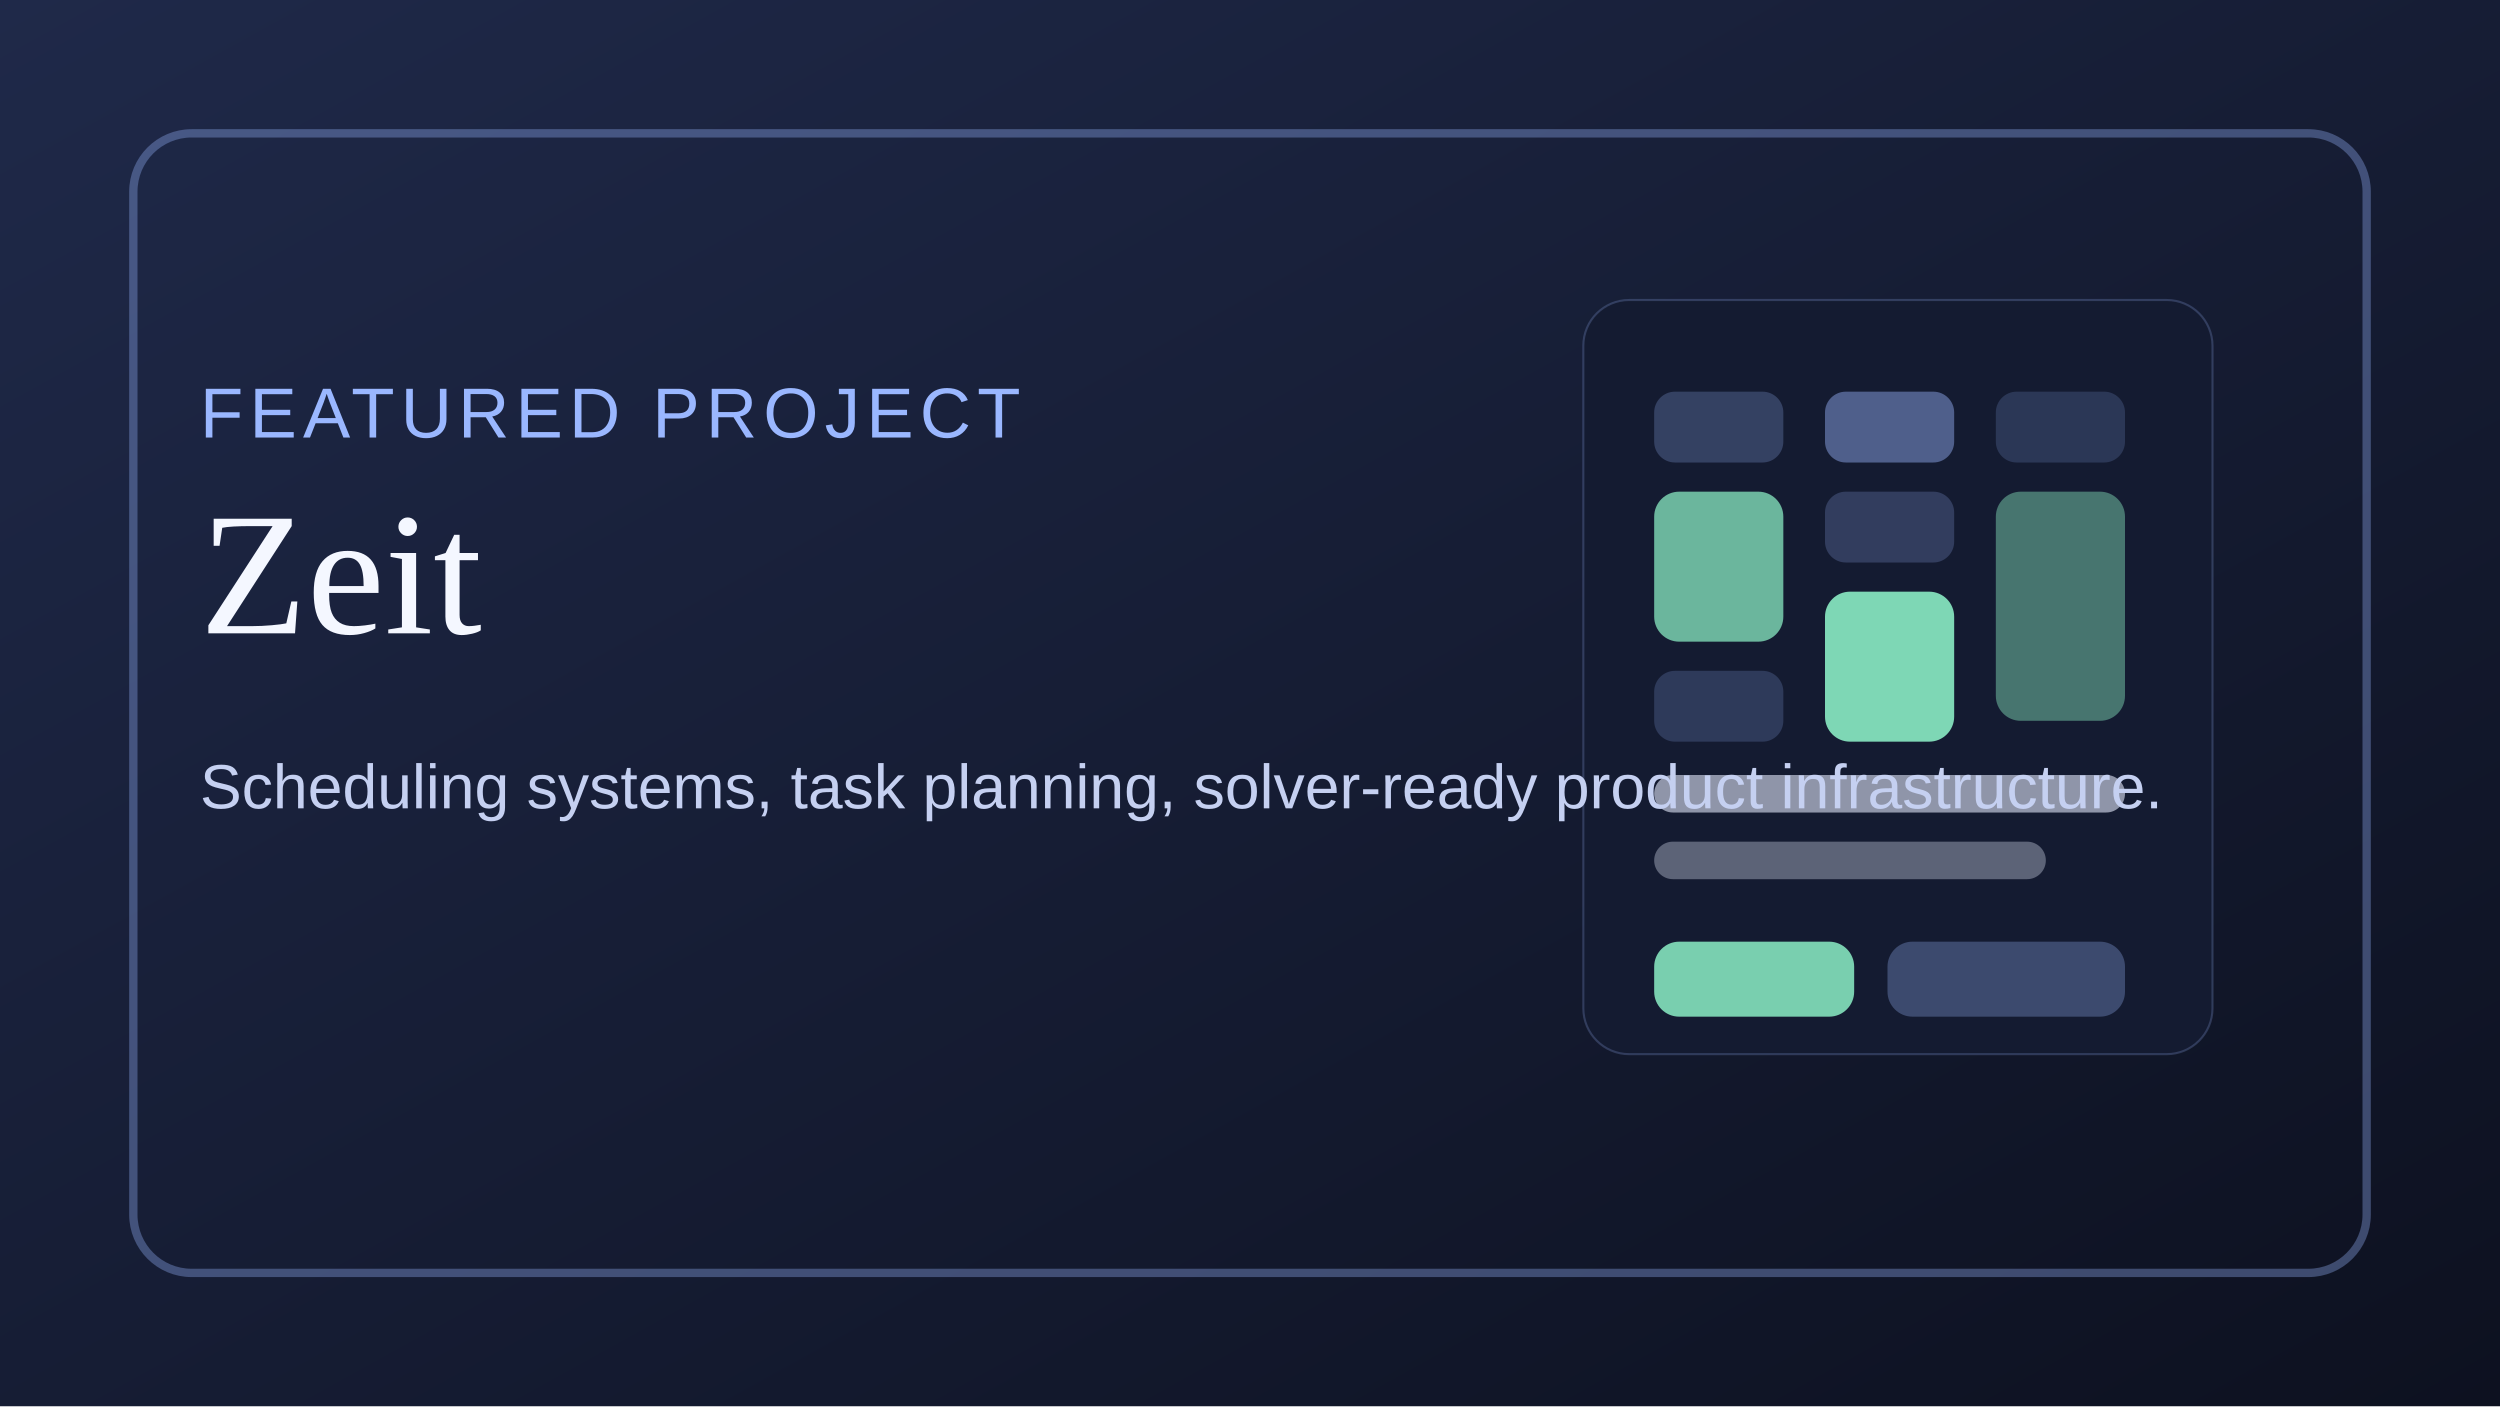
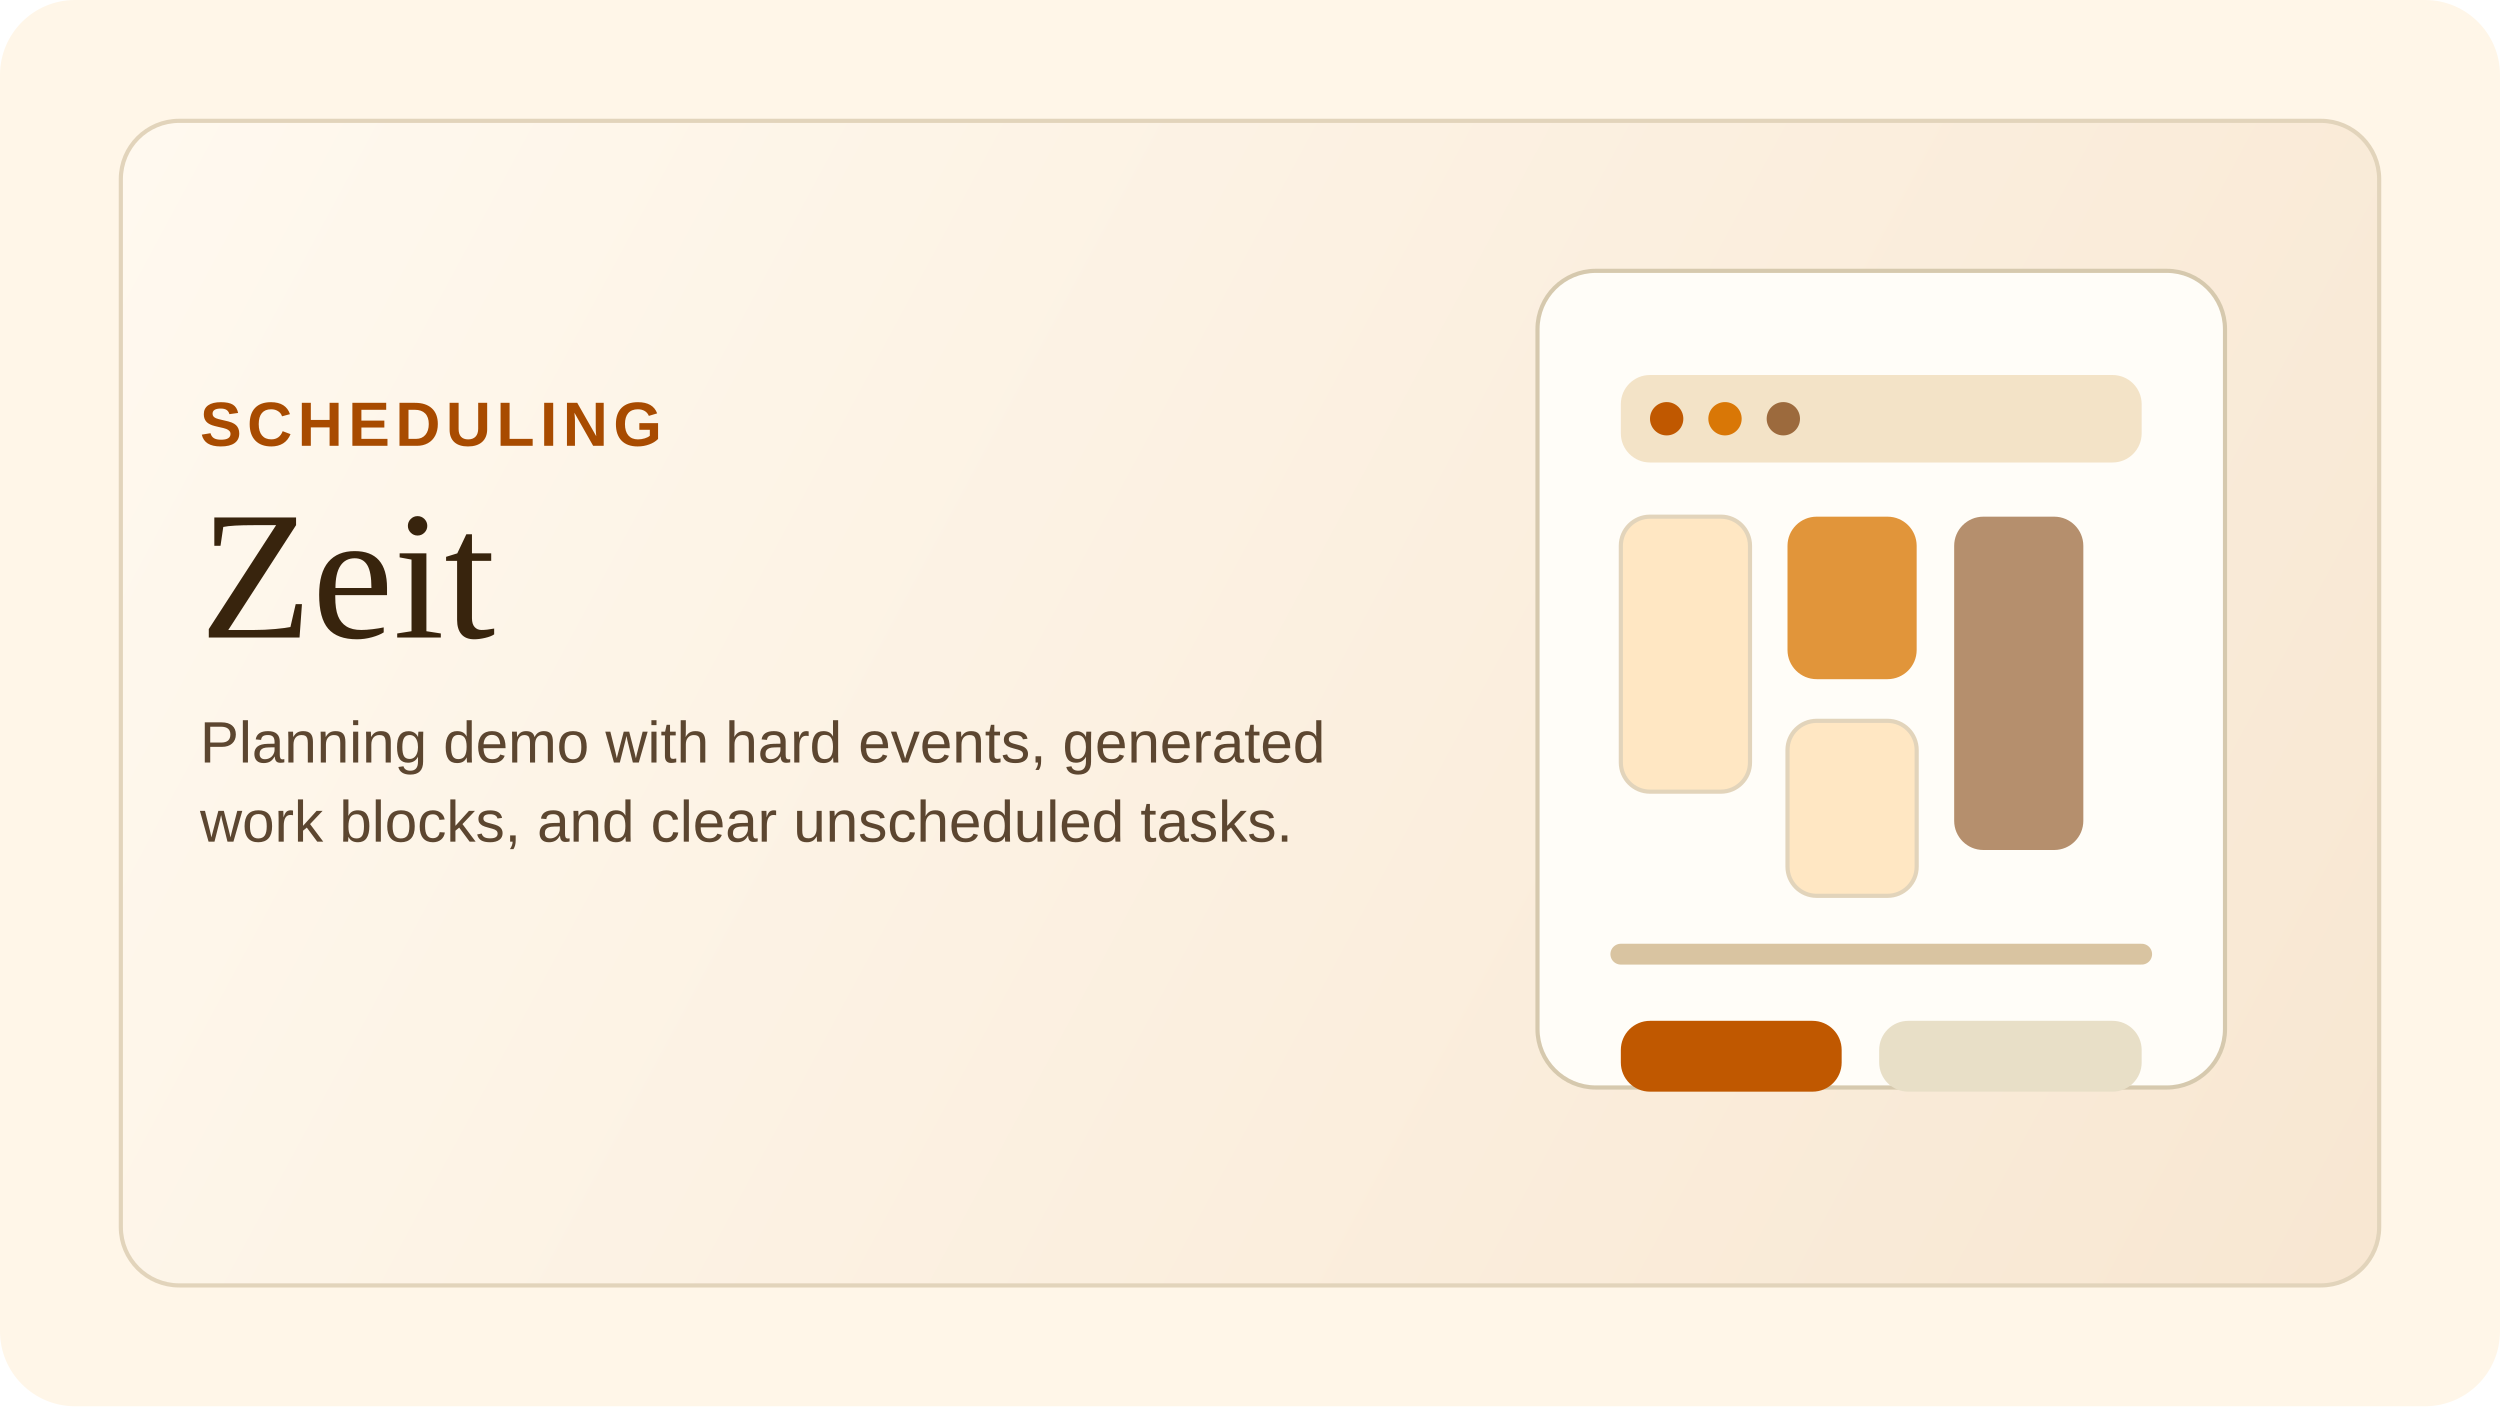
<svg xmlns="http://www.w3.org/2000/svg" width="1200" height="675" viewBox="0 0 1200 675" role="img" aria-labelledby="title desc">
  <defs>
-     <linearGradient id="bg" x1="0" y1="0" x2="1" y2="1">
-       <stop offset="0%" stop-color="#1f2949" />
-       <stop offset="100%" stop-color="#0d1120" />
+     <linearGradient id="bg" x1="70" y1="56" x2="1120" y2="620" gradientUnits="userSpaceOnUse">
+       <stop stop-color="#FFF9EF" />
+       <stop offset="1" stop-color="#F8E7D2" />
    </linearGradient>
  </defs>
-   <rect width="1200" height="675" fill="url(#bg)" />
-   <rect x="64" y="64" width="1072" height="547" rx="28" fill="none" stroke="#9ab7ff" stroke-opacity="0.34" stroke-width="4" />
-   <rect x="760" y="144" width="302" height="362" rx="22" fill="#141b31" stroke="#9ab7ff" stroke-opacity="0.22" />
-   <rect x="794" y="188" width="62" height="34" rx="10" fill="#9ab7ff" fill-opacity="0.24" />
-   <rect x="876" y="188" width="62" height="34" rx="10" fill="#9ab7ff" fill-opacity="0.44" />
-   <rect x="958" y="188" width="62" height="34" rx="10" fill="#9ab7ff" fill-opacity="0.18" />
-   <rect x="794" y="236" width="62" height="72" rx="12" fill="#8df1c7" fill-opacity="0.72" />
-   <rect x="876" y="236" width="62" height="34" rx="10" fill="#9ab7ff" fill-opacity="0.22" />
-   <rect x="958" y="236" width="62" height="110" rx="12" fill="#8df1c7" fill-opacity="0.42" />
-   <rect x="794" y="322" width="62" height="34" rx="10" fill="#9ab7ff" fill-opacity="0.2" />
-   <rect x="876" y="284" width="62" height="72" rx="12" fill="#8df1c7" fill-opacity="0.88" />
-   <rect x="794" y="372" width="226" height="18" rx="9" fill="#e8eeff" fill-opacity="0.58" />
-   <rect x="794" y="404" width="188" height="18" rx="9" fill="#e8eeff" fill-opacity="0.34" />
-   <rect x="794" y="452" width="96" height="36" rx="12" fill="#8df1c7" fill-opacity="0.84" />
-   <rect x="906" y="452" width="114" height="36" rx="12" fill="#9ab7ff" fill-opacity="0.3" />
-   <text x="96" y="210" fill="#9ab7ff" font-family="Space Grotesk, Arial, sans-serif" font-size="34" letter-spacing="3">FEATURED PROJECT</text>
-   <text x="96" y="304" fill="#f4f7ff" font-family="Source Serif 4, Georgia, serif" font-size="84">Zeit</text>
-   <text x="96" y="388" fill="#c5d0f1" font-family="Space Grotesk, Arial, sans-serif" font-size="30">Scheduling systems, task planning, solver-ready product infrastructure.</text>
+   <rect width="1200" height="675" rx="36" fill="#FFF6E8" />
+   <rect x="58" y="58" width="1084" height="559" rx="28" fill="url(#bg)" stroke="#E2D4BB" stroke-width="2" />
+   <text x="96" y="214" fill="#A84B00" font-family="Space Grotesk, Arial, sans-serif" font-size="30" font-weight="700" letter-spacing="2.6">SCHEDULING</text>
+   <text x="96" y="306" fill="#38240D" font-family="Source Serif 4, Georgia, serif" font-size="88">Zeit</text>
+   <text x="96" y="366" fill="#5C4630" font-family="Space Grotesk, Arial, sans-serif" font-size="28">Planning demo with hard events, generated</text>
+   <text x="96" y="404" fill="#5C4630" font-family="Space Grotesk, Arial, sans-serif" font-size="28">work blocks, and clear unscheduled tasks.</text>
+   <rect x="738" y="130" width="330" height="392" rx="28" fill="#FFFDF8" stroke="#D6C9AE" stroke-width="2" />
+   <rect x="778" y="180" width="250" height="42" rx="14" fill="#F3E3C7" />
+   <rect x="778" y="248" width="62" height="132" rx="14" fill="#FFE7C3" stroke="#E2D4BB" stroke-width="2" />
+   <rect x="858" y="248" width="62" height="78" rx="14" fill="#D97706" fill-opacity="0.78" />
+   <rect x="938" y="248" width="62" height="160" rx="14" fill="#9C6A3D" fill-opacity="0.74" />
+   <rect x="858" y="346" width="62" height="84" rx="14" fill="#FFE7C3" stroke="#E2D4BB" stroke-width="2" />
+   <path d="M778 458 H1028" stroke="#D9C4A1" stroke-width="10" stroke-linecap="round" />
+   <rect x="778" y="490" width="106" height="34" rx="14" fill="#C05800" />
+   <rect x="902" y="490" width="126" height="34" rx="14" fill="#E8DFC7" />
+   <circle cx="800" cy="201" r="8" fill="#C05800" />
+   <circle cx="828" cy="201" r="8" fill="#D97706" />
+   <circle cx="856" cy="201" r="8" fill="#9C6A3D" />
</svg>
